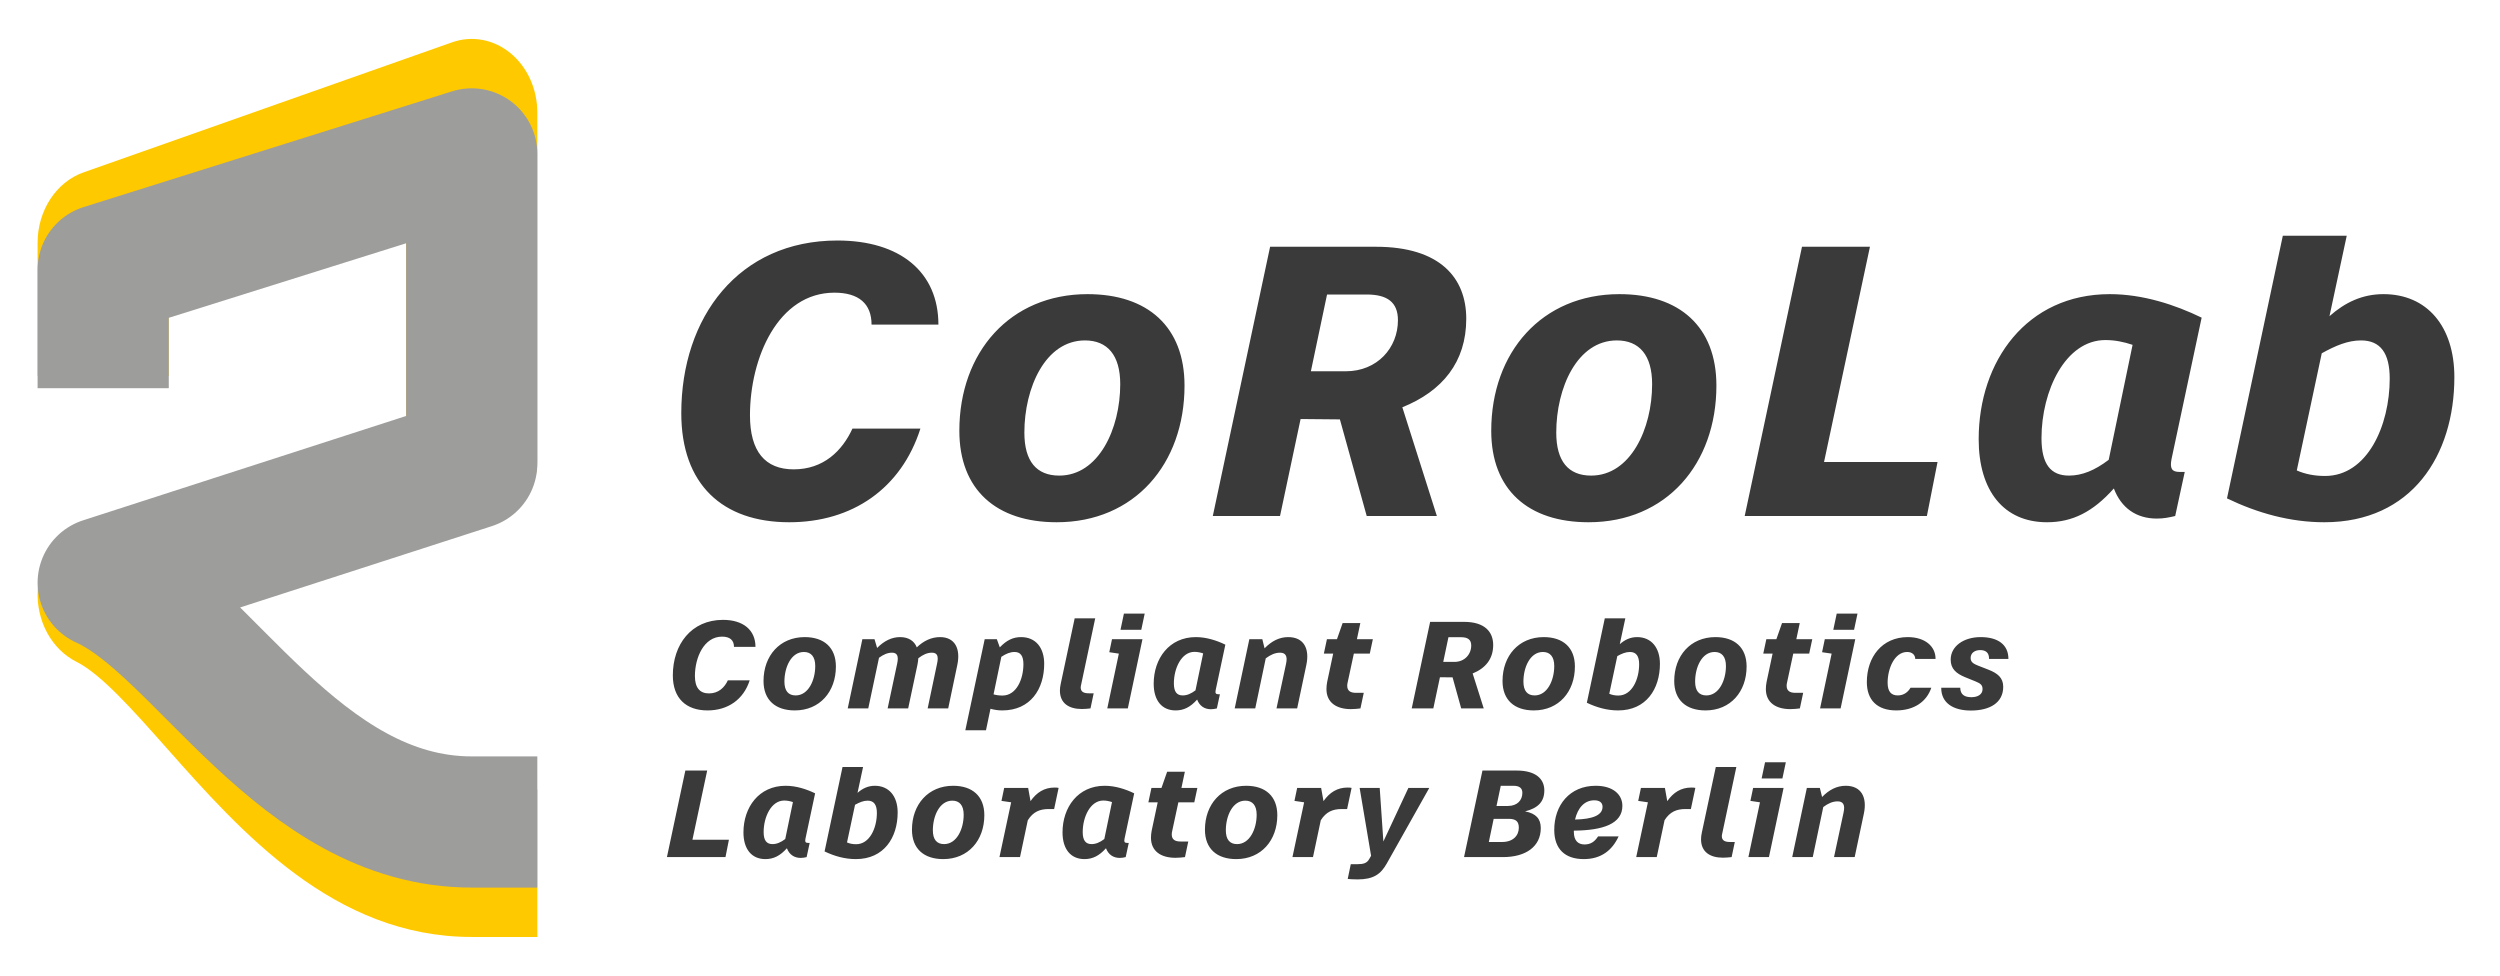
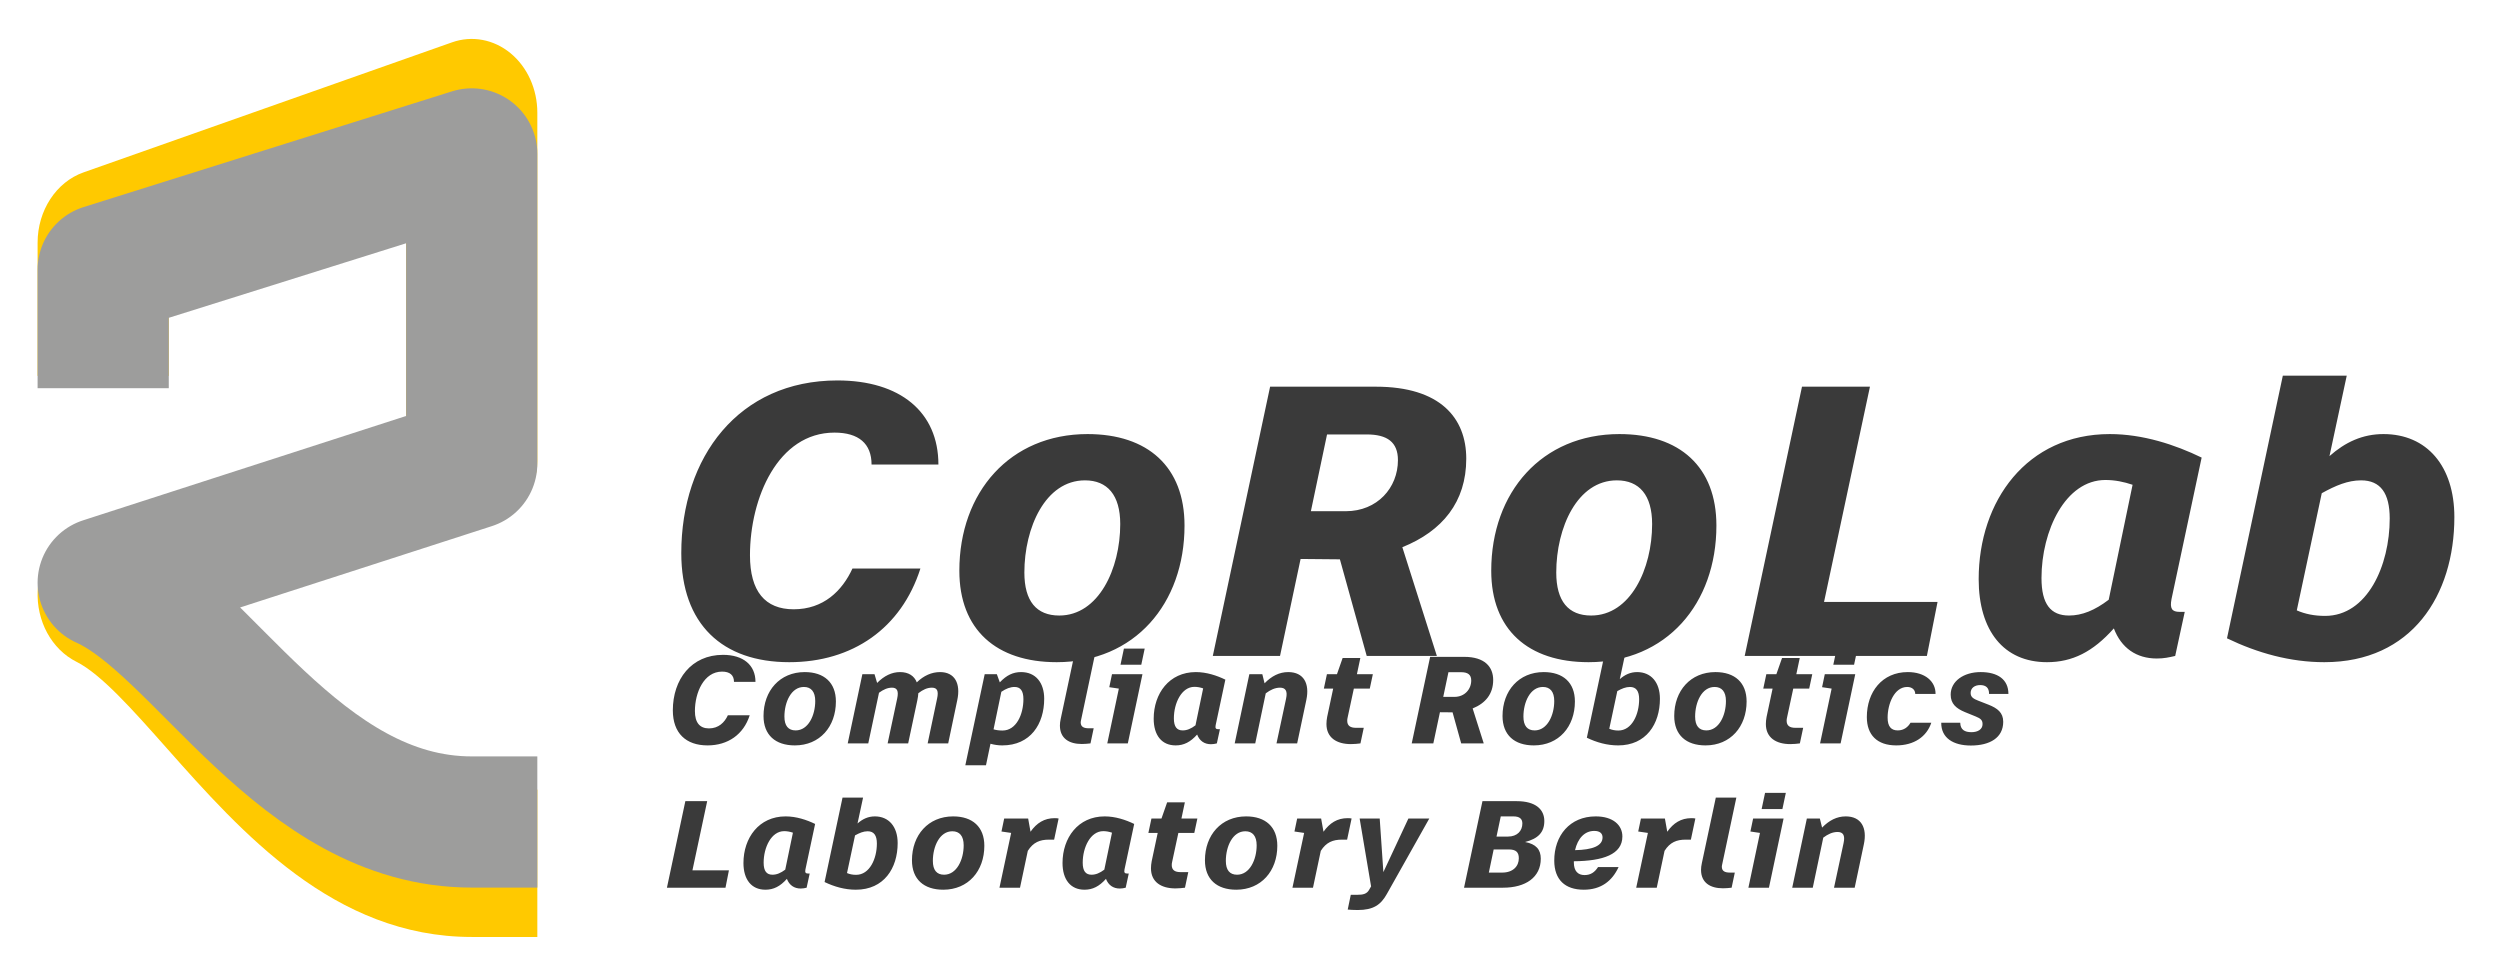
<svg xmlns="http://www.w3.org/2000/svg" viewBox="0 0 571.7 223.17" role="img" aria-label="CoRoLab – Compliant Robotics Laboratory Berlin">
  <path d="M122.876,214.266h-15c-31.464,0-52.698-23.945-69.76-43.186-7.721-8.707-15.014-16.93-20.626-19.741-5.675-2.842-9.204-9.321-8.872-16.293.332-6.972,4.455-12.991,10.367-15.137l73.89-21.821v-49.371l-54.279,19.154v18.079H8.598v-30.451c0-7.362,4.253-13.873,10.505-16.079L103.382,9.679c4.556-1.609,9.522-.682,13.371,2.493,3.85,3.175,6.124,8.221,6.124,13.586v79.596c0,7.312-4.196,8.79-10.389,11.037l-61.575,19.899c1.478,1.641,6.96,9.314,8.456,11,14.504,16.357,29.502,33.269,48.508,33.269h15v33.707Z" fill="#ffc900" />
  <path d="M23.597,73.769v-12.101l84.279-26.471v70.842l-84.279,27.228c22.622,10.084,44.801,54.707,84.279,54.707" fill="none" stroke="#9d9d9c" stroke-linecap="square" stroke-linejoin="round" stroke-width="30" />
-   <path d="M180.492 119.428C194.94 119.428 206.112 111.7 210.48 98.008H194.94C192.588 103.132 188.304 107.332 181.5 107.332C174.948 107.332 171.504 103.216 171.504 94.984C171.504 81.88 177.888 66.928 190.824 66.928C196.368 66.928 199.308 69.448 199.308 74.236H214.596C214.596 62.224 205.86 55 191.496 55C168.9 55 155.796 72.556 155.796 94.48C155.796 110.776 165.204 119.428 180.492 119.428Z M241.644 119.428C259.452 119.428 270.876 106.072 270.876 88.18C270.876 74.74 262.476 67.264 248.7 67.264C230.976 67.264 219.384 80.536 219.384 98.512C219.384 112.036 227.868 119.428 241.644 119.428ZM242.232 108.76C237.024 108.76 234.252 105.484 234.252 98.932C234.252 88.684 239.04 77.848 248.112 77.848C253.236 77.848 256.176 81.208 256.176 87.844C256.176 98.092 251.22 108.76 242.232 108.76Z M335.304 72.892C335.304 63.568 329.34 56.428 314.64 56.428H290.448L277.344 118.0H292.716L297.42 95.824L306.408 95.908L312.54 118.0H328.584L320.688 93.136C329.844 89.44 335.304 82.804 335.304 72.892ZM312.54 67.348C317.244 67.348 319.68 69.112 319.68 73.228C319.68 79.528 314.976 84.904 307.752 84.904H299.772L303.468 67.348Z M363.276 119.428C381.084 119.428 392.508 106.072 392.508 88.18C392.508 74.74 384.108 67.264 370.332 67.264C352.608 67.264 341.016 80.536 341.016 98.512C341.016 112.036 349.5 119.428 363.276 119.428ZM363.864 108.76C358.656 108.76 355.884 105.484 355.884 98.932C355.884 88.684 360.672 77.848 369.744 77.848C374.868 77.848 377.808 81.208 377.808 87.844C377.808 98.092 372.852 108.76 363.864 108.76Z M440.64 118.0 443.076 105.652H417.12L427.62 56.428H412.08L398.976 118.0Z M503.472 72.64C497.424 69.7 490.032 67.264 482.472 67.264C463.488 67.264 452.484 82.552 452.484 100.444C452.484 112.204 458.196 119.428 468.108 119.428C473.904 119.428 478.608 117.076 483.396 111.7C485.076 116.152 488.52 118.588 493.224 118.588C494.82 118.588 495.996 118.336 497.424 118.0L499.608 107.92H498.432C496.668 107.92 496.164 107.164 496.584 104.98ZM466.848 100.192C466.848 89.356 472.308 77.764 481.464 77.764C483.648 77.764 485.664 78.184 487.68 78.856L482.22 105.148C479.028 107.584 476.088 108.76 473.148 108.76C468.948 108.76 466.848 106.156 466.848 100.192Z M545.052 67.264C540.264 67.264 536.316 69.112 532.704 72.304L536.652 53.908H522.036L509.268 113.968C516.24 117.328 523.716 119.428 531.528 119.428C551.52 119.428 561.264 104.14 561.264 86.248C561.264 74.572 554.964 67.264 545.052 67.264ZM531.696 108.844C529.26 108.844 527.16 108.424 525.228 107.584L530.94 80.788C534.132 79.024 536.904 77.848 539.928 77.848C544.38 77.848 546.48 80.788 546.48 86.584C546.48 97.336 541.356 108.844 531.696 108.844Z" fill="#3a3a3a" />
-   <path d="M161.801 162.459C166.445 162.459 170.036 159.975 171.44 155.574H166.445C165.689 157.221 164.312 158.571 162.125 158.571C160.019 158.571 158.912 157.248 158.912 154.602C158.912 150.39 160.964 145.584 165.122 145.584C166.904 145.584 167.849 146.394 167.849 147.933H172.763C172.763 144.072 169.955 141.75 165.338 141.75C158.075 141.75 153.863 147.393 153.863 154.44C153.863 159.678 156.887 162.459 161.801 162.459Z M181.757 162.459C187.481 162.459 191.153 158.166 191.153 152.415C191.153 148.095 188.453 145.692 184.025 145.692C178.328 145.692 174.602 149.958 174.602 155.736C174.602 160.083 177.329 162.459 181.757 162.459ZM181.946 159.03C180.272 159.03 179.381 157.977 179.381 155.871C179.381 152.577 180.92 149.094 183.836 149.094C185.483 149.094 186.428 150.174 186.428 152.307C186.428 155.601 184.835 159.03 181.946 159.03Z M214.97 145.692C213.053 145.692 211.244 146.502 209.651 148.041C209.084 146.583 207.788 145.692 205.817 145.692C203.927 145.692 202.172 146.556 200.579 148.176L199.985 146.178H197.204L193.856 162.0H198.554L201.011 150.417C202.01 149.688 202.955 149.256 203.981 149.256C205.142 149.256 205.547 149.985 205.169 151.74L202.982 162.0H207.68L209.786 152.091C209.894 151.551 209.975 151.011 210.002 150.525C211.055 149.715 212.027 149.256 213.107 149.256C214.322 149.256 214.673 150.012 214.295 151.74L212.135 162.0H216.833L218.912 152.091C219.722 148.311 218.345 145.692 214.97 145.692Z M233.495 145.692C231.686 145.692 230.201 146.394 228.635 148.041L227.96 146.178H225.179L220.751 166.995H225.476L226.502 162.081C227.366 162.324 228.257 162.459 229.202 162.459C235.655 162.459 238.787 157.572 238.787 151.794C238.787 148.149 236.87 145.692 233.495 145.692ZM229.256 159.057C228.527 159.057 227.852 158.976 227.204 158.787L228.986 150.201C230.066 149.472 231.038 149.094 232.01 149.094C233.36 149.094 234.035 149.985 234.035 151.875C234.035 155.358 232.415 159.057 229.256 159.057Z M247.376 162.135C248.024 162.135 248.645 162.081 249.374 162.0L250.103 158.544H248.996C247.889 158.544 247.133 158.247 247.133 157.194C247.133 157.005 247.187 156.789 247.241 156.546L250.454 141.399H245.756L242.57 156.357C242.435 156.951 242.381 157.464 242.381 157.923C242.381 160.839 244.46 162.135 247.376 162.135Z M257.018 140.319 256.235 144.018H260.987L261.77 140.319ZM254.291 146.178 253.67 149.148 255.857 149.472 253.211 162.0H257.909L261.257 146.178Z M280.214 147.42C278.27 146.475 275.894 145.692 273.464 145.692C267.362 145.692 263.825 150.606 263.825 156.357C263.825 160.137 265.661 162.459 268.847 162.459C270.71 162.459 272.222 161.703 273.761 159.975C274.301 161.406 275.408 162.189 276.92 162.189C277.433 162.189 277.811 162.108 278.27 162.0L278.972 158.76H278.594C278.027 158.76 277.865 158.517 278 157.815ZM268.442 156.276C268.442 152.793 270.197 149.067 273.14 149.067C273.842 149.067 274.49 149.202 275.138 149.418L273.383 157.869C272.357 158.652 271.412 159.03 270.467 159.03C269.117 159.03 268.442 158.193 268.442 156.276Z M294.581 145.692C292.556 145.692 290.774 146.61 289.181 148.257L288.668 146.178H285.698L282.35 162.0H287.048L289.451 150.552C290.531 149.742 291.584 149.256 292.718 149.256C293.933 149.256 294.5 149.958 294.095 151.794L291.908 162.0H296.633L298.739 152.037C299.522 148.311 298.145 145.692 294.581 145.692Z M313.241 149.472 313.943 146.178H310.298L311.081 142.479H307.031L305.735 146.178H303.44L302.738 149.472H304.871L303.494 155.952C303.386 156.519 303.332 157.059 303.332 157.572C303.332 160.704 305.681 162.162 308.921 162.162C309.731 162.162 310.433 162.081 311.108 162.0L311.864 158.436H310.082C308.813 158.436 308.084 157.977 308.084 156.816C308.084 156.573 308.111 156.33 308.192 156.006L309.596 149.472Z  M341.462 147.501C341.462 144.504 339.545 142.209 334.82 142.209H327.044L322.832 162.0H327.773L329.285 154.872L332.174 154.899L334.145 162.0H339.302L336.764 154.008C339.707 152.82 341.462 150.687 341.462 147.501ZM334.145 145.719C335.657 145.719 336.44 146.286 336.44 147.609C336.44 149.634 334.928 151.362 332.606 151.362H330.041L331.229 145.719Z M350.753 162.459C356.477 162.459 360.149 158.166 360.149 152.415C360.149 148.095 357.449 145.692 353.021 145.692C347.324 145.692 343.598 149.958 343.598 155.736C343.598 160.083 346.325 162.459 350.753 162.459ZM350.942 159.03C349.268 159.03 348.377 157.977 348.377 155.871C348.377 152.577 349.916 149.094 352.832 149.094C354.479 149.094 355.424 150.174 355.424 152.307C355.424 155.601 353.831 159.03 350.942 159.03Z M374.381 145.692C372.842 145.692 371.573 146.286 370.412 147.312L371.681 141.399H366.983L362.879 160.704C365.12 161.784 367.523 162.459 370.034 162.459C376.46 162.459 379.592 157.545 379.592 151.794C379.592 148.041 377.567 145.692 374.381 145.692ZM370.088 159.057C369.305 159.057 368.63 158.922 368.009 158.652L369.845 150.039C370.871 149.472 371.762 149.094 372.734 149.094C374.165 149.094 374.84 150.039 374.84 151.902C374.84 155.358 373.193 159.057 370.088 159.057Z M390.017 162.459C395.741 162.459 399.413 158.166 399.413 152.415C399.413 148.095 396.713 145.692 392.285 145.692C386.588 145.692 382.862 149.958 382.862 155.736C382.862 160.083 385.589 162.459 390.017 162.459ZM390.206 159.03C388.532 159.03 387.641 157.977 387.641 155.871C387.641 152.577 389.18 149.094 392.096 149.094C393.743 149.094 394.688 150.174 394.688 152.307C394.688 155.601 393.095 159.03 390.206 159.03Z M413.726 149.472 414.428 146.178H410.783L411.566 142.479H407.516L406.22 146.178H403.925L403.223 149.472H405.356L403.979 155.952C403.871 156.519 403.817 157.059 403.817 157.572C403.817 160.704 406.166 162.162 409.406 162.162C410.216 162.162 410.918 162.081 411.593 162.0L412.349 158.436H410.567C409.298 158.436 408.569 157.977 408.569 156.816C408.569 156.573 408.596 156.33 408.677 156.006L410.081 149.472Z M420.02 140.319 419.237 144.018H423.989L424.772 140.319ZM417.293 146.178 416.672 149.148 418.859 149.472 416.213 162.0H420.911L424.259 146.178Z M433.631 162.459C437.708 162.459 440.597 160.461 441.65 157.275H436.898C436.331 158.247 435.386 159.03 433.982 159.03C432.47 159.03 431.66 158.139 431.66 156.114C431.66 152.955 433.199 149.094 436.142 149.094C437.276 149.094 437.978 149.769 437.978 150.687H442.622C442.649 147.798 440.192 145.692 436.277 145.692C430.391 145.692 426.908 150.255 426.908 155.979C426.908 160.056 429.257 162.459 433.631 162.459Z M450.698 162.486C455.045 162.486 458.096 160.704 458.096 157.059C458.096 154.953 456.773 153.954 454.721 153.144L452.372 152.226C451.373 151.821 450.644 151.47 450.644 150.471C450.644 149.337 451.562 148.662 452.831 148.662C454.1 148.662 454.883 149.256 454.856 150.687H459.284C459.284 147.366 456.827 145.692 452.939 145.692C449.024 145.692 446.081 147.798 446.081 150.849C446.081 152.928 447.323 154.008 449.348 154.845L451.805 155.844C452.939 156.303 453.371 156.681 453.371 157.599C453.371 158.787 452.291 159.435 450.833 159.435C449.321 159.435 448.295 158.895 448.268 157.275H443.921C443.894 160.785 446.702 162.486 450.698 162.486Z M165.905 196.0 166.688 192.031H158.345L161.72 176.209H156.725L152.513 196.0Z M186.401 181.42C184.457 180.475 182.081 179.692 179.651 179.692C173.549 179.692 170.012 184.606 170.012 190.357C170.012 194.137 171.848 196.459 175.034 196.459C176.897 196.459 178.409 195.703 179.948 193.975C180.488 195.406 181.595 196.189 183.107 196.189C183.62 196.189 183.998 196.108 184.457 196.0L185.159 192.76H184.781C184.214 192.76 184.052 192.517 184.187 191.815ZM174.629 190.276C174.629 186.793 176.384 183.067 179.327 183.067C180.029 183.067 180.677 183.202 181.325 183.418L179.57 191.869C178.544 192.652 177.599 193.03 176.654 193.03C175.304 193.03 174.629 192.193 174.629 190.276Z M200.066 179.692C198.527 179.692 197.258 180.286 196.097 181.312L197.366 175.399H192.668L188.564 194.704C190.805 195.784 193.208 196.459 195.719 196.459C202.145 196.459 205.277 191.545 205.277 185.794C205.277 182.041 203.252 179.692 200.066 179.692ZM195.773 193.057C194.99 193.057 194.315 192.922 193.694 192.652L195.53 184.039C196.556 183.472 197.447 183.094 198.419 183.094C199.85 183.094 200.525 184.039 200.525 185.902C200.525 189.358 198.878 193.057 195.773 193.057Z M215.702 196.459C221.426 196.459 225.098 192.166 225.098 186.415C225.098 182.095 222.398 179.692 217.97 179.692C212.273 179.692 208.547 183.958 208.547 189.736C208.547 194.083 211.274 196.459 215.702 196.459ZM215.891 193.03C214.217 193.03 213.326 191.977 213.326 189.871C213.326 186.577 214.865 183.094 217.781 183.094C219.428 183.094 220.373 184.174 220.373 186.307C220.373 189.601 218.78 193.03 215.891 193.03Z M241.166 180.097C238.817 180.097 237.062 181.204 235.658 183.202L235.118 180.178H229.637L229.016 183.148L231.23 183.472L228.557 196.0H233.255L235.037 187.576C236.279 185.605 237.818 185.011 239.843 185.011H241.058L242.084 180.178C241.895 180.124 241.598 180.097 241.166 180.097Z M259.367 181.42C257.423 180.475 255.047 179.692 252.617 179.692C246.515 179.692 242.978 184.606 242.978 190.357C242.978 194.137 244.814 196.459 248 196.459C249.863 196.459 251.375 195.703 252.914 193.975C253.454 195.406 254.561 196.189 256.073 196.189C256.586 196.189 256.964 196.108 257.423 196.0L258.125 192.76H257.747C257.18 192.76 257.018 192.517 257.153 191.815ZM247.595 190.276C247.595 186.793 249.35 183.067 252.293 183.067C252.995 183.067 253.643 183.202 254.291 183.418L252.536 191.869C251.51 192.652 250.565 193.03 249.62 193.03C248.27 193.03 247.595 192.193 247.595 190.276Z M273.113 183.472 273.815 180.178H270.17L270.953 176.479H266.903L265.607 180.178H263.312L262.61 183.472H264.743L263.366 189.952C263.258 190.519 263.204 191.059 263.204 191.572C263.204 194.704 265.553 196.162 268.793 196.162C269.603 196.162 270.305 196.081 270.98 196.0L271.736 192.436H269.954C268.685 192.436 267.956 191.977 267.956 190.816C267.956 190.573 267.983 190.33 268.064 190.006L269.468 183.472Z M282.701 196.459C288.425 196.459 292.097 192.166 292.097 186.415C292.097 182.095 289.397 179.692 284.969 179.692C279.272 179.692 275.546 183.958 275.546 189.736C275.546 194.083 278.273 196.459 282.701 196.459ZM282.89 193.03C281.216 193.03 280.325 191.977 280.325 189.871C280.325 186.577 281.864 183.094 284.78 183.094C286.427 183.094 287.372 184.174 287.372 186.307C287.372 189.601 285.779 193.03 282.89 193.03Z M308.165 180.097C305.816 180.097 304.061 181.204 302.657 183.202L302.117 180.178H296.636L296.015 183.148L298.229 183.472L295.556 196.0H300.254L302.036 187.576C303.278 185.605 304.817 185.011 306.842 185.011H308.057L309.083 180.178C308.894 180.124 308.597 180.097 308.165 180.097Z M310.463 201.103C314.081 201.103 315.755 199.915 317.132 197.458L326.852 180.178H322.073L316.349 192.436L315.512 180.178H310.922L313.541 195.703L313.136 196.405C312.596 197.458 311.651 197.62 310.436 197.62H308.897L308.195 200.995C308.681 201.049 309.491 201.103 310.463 201.103Z  M343.706 196.0C348.89 196.0 352.346 193.624 352.346 189.358C352.346 187.252 351.239 186.01 348.755 185.551C351.698 184.795 353.156 183.364 353.156 180.745C353.156 178.153 351.239 176.209 346.838 176.209H339.008L334.796 196.0ZM343.193 179.692H346.082C347.54 179.692 348.134 180.286 348.134 181.312C348.134 182.986 346.973 184.309 344.84 184.309H342.221ZM341.573 187.252H345.029C346.703 187.252 347.324 187.9 347.324 189.277C347.324 191.086 346.001 192.544 343.517 192.544H340.466Z M362.339 193.111C360.854 193.111 359.909 192.193 359.909 190.249V189.952C366.578 189.898 371.006 188.386 371.006 184.282C371.006 181.69 368.873 179.692 364.904 179.692C358.991 179.692 355.4 184.093 355.427 189.844C355.454 194.164 357.884 196.459 362.177 196.459C366.119 196.459 368.657 194.488 370.142 191.275H365.444C364.661 192.49 363.743 193.111 362.339 193.111ZM364.58 183.013C365.876 183.013 366.47 183.607 366.47 184.498C366.47 186.442 364.175 187.333 360.179 187.414C360.8 184.741 362.339 183.013 364.58 183.013Z M386.777 180.097C384.428 180.097 382.673 181.204 381.269 183.202L380.729 180.178H375.248L374.627 183.148L376.841 183.472L374.168 196.0H378.866L380.648 187.576C381.89 185.605 383.429 185.011 385.454 185.011H386.669L387.695 180.178C387.506 180.124 387.209 180.097 386.777 180.097Z M393.989 196.135C394.637 196.135 395.258 196.081 395.987 196.0L396.716 192.544H395.609C394.502 192.544 393.746 192.247 393.746 191.194C393.746 191.005 393.8 190.789 393.854 190.546L397.067 175.399H392.369L389.183 190.357C389.048 190.951 388.994 191.464 388.994 191.923C388.994 194.839 391.073 196.135 393.989 196.135Z M403.631 174.319 402.848 178.018H407.6L408.383 174.319ZM400.904 180.178 400.283 183.148 402.47 183.472 399.824 196.0H404.522L407.87 180.178Z M422.075 179.692C420.05 179.692 418.268 180.61 416.675 182.257L416.162 180.178H413.192L409.844 196.0H414.542L416.945 184.552C418.025 183.742 419.078 183.256 420.212 183.256C421.427 183.256 421.994 183.958 421.589 185.794L419.402 196.0H424.127L426.233 186.037C427.016 182.311 425.639 179.692 422.075 179.692Z" fill="#3a3a3a" />
+   <path d="M180.492 151.428C194.94 151.428 206.112 143.7 210.48 130.008H194.94C192.588 135.132 188.304 139.332 181.5 139.332C174.948 139.332 171.504 135.216 171.504 126.984C171.504 113.88 177.888 98.928 190.824 98.928C196.368 98.928 199.308 101.448 199.308 106.236H214.596C214.596 94.224 205.86 87.0 191.496 87.0C168.9 87.0 155.796 104.556 155.796 126.48C155.796 142.776 165.204 151.428 180.492 151.428Z M241.644 151.428C259.452 151.428 270.876 138.072 270.876 120.18C270.876 106.74 262.476 99.264 248.7 99.264C230.976 99.264 219.384 112.536 219.384 130.512C219.384 144.036 227.868 151.428 241.644 151.428ZM242.232 140.76C237.024 140.76 234.252 137.484 234.252 130.932C234.252 120.684 239.04 109.848 248.112 109.848C253.236 109.848 256.176 113.208 256.176 119.844C256.176 130.092 251.22 140.76 242.232 140.76Z M335.304 104.892C335.304 95.568 329.34 88.428 314.64 88.428H290.448L277.344 150.0H292.716L297.42 127.824L306.408 127.908L312.54 150.0H328.584L320.688 125.136C329.844 121.44 335.304 114.804 335.304 104.892ZM312.54 99.348C317.244 99.348 319.68 101.112 319.68 105.228C319.68 111.528 314.976 116.904 307.752 116.904H299.772L303.468 99.348Z M363.276 151.428C381.084 151.428 392.508 138.072 392.508 120.18C392.508 106.74 384.108 99.264 370.332 99.264C352.608 99.264 341.016 112.536 341.016 130.512C341.016 144.036 349.5 151.428 363.276 151.428ZM363.864 140.76C358.656 140.76 355.884 137.484 355.884 130.932C355.884 120.684 360.672 109.848 369.744 109.848C374.868 109.848 377.808 113.208 377.808 119.844C377.808 130.092 372.852 140.76 363.864 140.76Z M440.64 150.0 443.076 137.652H417.12L427.62 88.428H412.08L398.976 150.0Z M503.472 104.64C497.424 101.7 490.032 99.264 482.472 99.264C463.488 99.264 452.484 114.552 452.484 132.444C452.484 144.204 458.196 151.428 468.108 151.428C473.904 151.428 478.608 149.076 483.396 143.7C485.076 148.152 488.52 150.588 493.224 150.588C494.82 150.588 495.996 150.336 497.424 150.0L499.608 139.92H498.432C496.668 139.92 496.164 139.164 496.584 136.98ZM466.848 132.192C466.848 121.356 472.308 109.764 481.464 109.764C483.648 109.764 485.664 110.184 487.68 110.856L482.22 137.148C479.028 139.584 476.088 140.76 473.148 140.76C468.948 140.76 466.848 138.156 466.848 132.192Z M545.052 99.264C540.264 99.264 536.316 101.112 532.704 104.304L536.652 85.908H522.036L509.268 145.968C516.24 149.328 523.716 151.428 531.528 151.428C551.52 151.428 561.264 136.14 561.264 118.248C561.264 106.572 554.964 99.264 545.052 99.264ZM531.696 140.844C529.26 140.844 527.16 140.424 525.228 139.584L530.94 112.788C534.132 111.024 536.904 109.848 539.928 109.848C544.38 109.848 546.48 112.788 546.48 118.584C546.48 129.336 541.356 140.844 531.696 140.844Z" fill="#3a3a3a" />
+   <path d="M161.801 170.459C166.445 170.459 170.036 167.975 171.44 163.574H166.445C165.689 165.221 164.312 166.571 162.125 166.571C160.019 166.571 158.912 165.248 158.912 162.602C158.912 158.39 160.964 153.584 165.122 153.584C166.904 153.584 167.849 154.394 167.849 155.933H172.763C172.763 152.072 169.955 149.75 165.338 149.75C158.075 149.75 153.863 155.393 153.863 162.44C153.863 167.678 156.887 170.459 161.801 170.459Z M181.757 170.459C187.481 170.459 191.153 166.166 191.153 160.415C191.153 156.095 188.453 153.692 184.025 153.692C178.328 153.692 174.602 157.958 174.602 163.736C174.602 168.083 177.329 170.459 181.757 170.459ZM181.946 167.03C180.272 167.03 179.381 165.977 179.381 163.871C179.381 160.577 180.92 157.094 183.836 157.094C185.483 157.094 186.428 158.174 186.428 160.307C186.428 163.601 184.835 167.03 181.946 167.03Z M214.97 153.692C213.053 153.692 211.244 154.502 209.651 156.041C209.084 154.583 207.788 153.692 205.817 153.692C203.927 153.692 202.172 154.556 200.579 156.176L199.985 154.178H197.204L193.856 170.0H198.554L201.011 158.417C202.01 157.688 202.955 157.256 203.981 157.256C205.142 157.256 205.547 157.985 205.169 159.74L202.982 170.0H207.68L209.786 160.091C209.894 159.551 209.975 159.011 210.002 158.525C211.055 157.715 212.027 157.256 213.107 157.256C214.322 157.256 214.673 158.012 214.295 159.74L212.135 170.0H216.833L218.912 160.091C219.722 156.311 218.345 153.692 214.97 153.692Z M233.495 153.692C231.686 153.692 230.201 154.394 228.635 156.041L227.96 154.178H225.179L220.751 174.995H225.476L226.502 170.081C227.366 170.324 228.257 170.459 229.202 170.459C235.655 170.459 238.787 165.572 238.787 159.794C238.787 156.149 236.87 153.692 233.495 153.692ZM229.256 167.057C228.527 167.057 227.852 166.976 227.204 166.787L228.986 158.201C230.066 157.472 231.038 157.094 232.01 157.094C233.36 157.094 234.035 157.985 234.035 159.875C234.035 163.358 232.415 167.057 229.256 167.057Z M247.376 170.135C248.024 170.135 248.645 170.081 249.374 170.0L250.103 166.544H248.996C247.889 166.544 247.133 166.247 247.133 165.194C247.133 165.005 247.187 164.789 247.241 164.546L250.454 149.399H245.756L242.57 164.357C242.435 164.951 242.381 165.464 242.381 165.923C242.381 168.839 244.46 170.135 247.376 170.135Z M257.018 148.319 256.235 152.018H260.987L261.77 148.319ZM254.291 154.178 253.67 157.148 255.857 157.472 253.211 170.0H257.909L261.257 154.178Z M280.214 155.42C278.27 154.475 275.894 153.692 273.464 153.692C267.362 153.692 263.825 158.606 263.825 164.357C263.825 168.137 265.661 170.459 268.847 170.459C270.71 170.459 272.222 169.703 273.761 167.975C274.301 169.406 275.408 170.189 276.92 170.189C277.433 170.189 277.811 170.108 278.27 170.0L278.972 166.76H278.594C278.027 166.76 277.865 166.517 278 165.815ZM268.442 164.276C268.442 160.793 270.197 157.067 273.14 157.067C273.842 157.067 274.49 157.202 275.138 157.418L273.383 165.869C272.357 166.652 271.412 167.03 270.467 167.03C269.117 167.03 268.442 166.193 268.442 164.276Z M294.581 153.692C292.556 153.692 290.774 154.61 289.181 156.257L288.668 154.178H285.698L282.35 170.0H287.048L289.451 158.552C290.531 157.742 291.584 157.256 292.718 157.256C293.933 157.256 294.5 157.958 294.095 159.794L291.908 170.0H296.633L298.739 160.037C299.522 156.311 298.145 153.692 294.581 153.692Z M313.241 157.472 313.943 154.178H310.298L311.081 150.479H307.031L305.735 154.178H303.44L302.738 157.472H304.871L303.494 163.952C303.386 164.519 303.332 165.059 303.332 165.572C303.332 168.704 305.681 170.162 308.921 170.162C309.731 170.162 310.433 170.081 311.108 170.0L311.864 166.436H310.082C308.813 166.436 308.084 165.977 308.084 164.816C308.084 164.573 308.111 164.33 308.192 164.006L309.596 157.472Z  M341.462 155.501C341.462 152.504 339.545 150.209 334.82 150.209H327.044L322.832 170.0H327.773L329.285 162.872L332.174 162.899L334.145 170.0H339.302L336.764 162.008C339.707 160.82 341.462 158.687 341.462 155.501ZM334.145 153.719C335.657 153.719 336.44 154.286 336.44 155.609C336.44 157.634 334.928 159.362 332.606 159.362H330.041L331.229 153.719Z M350.753 170.459C356.477 170.459 360.149 166.166 360.149 160.415C360.149 156.095 357.449 153.692 353.021 153.692C347.324 153.692 343.598 157.958 343.598 163.736C343.598 168.083 346.325 170.459 350.753 170.459ZM350.942 167.03C349.268 167.03 348.377 165.977 348.377 163.871C348.377 160.577 349.916 157.094 352.832 157.094C354.479 157.094 355.424 158.174 355.424 160.307C355.424 163.601 353.831 167.03 350.942 167.03Z M374.381 153.692C372.842 153.692 371.573 154.286 370.412 155.312L371.681 149.399H366.983L362.879 168.704C365.12 169.784 367.523 170.459 370.034 170.459C376.46 170.459 379.592 165.545 379.592 159.794C379.592 156.041 377.567 153.692 374.381 153.692ZM370.088 167.057C369.305 167.057 368.63 166.922 368.009 166.652L369.845 158.039C370.871 157.472 371.762 157.094 372.734 157.094C374.165 157.094 374.84 158.039 374.84 159.902C374.84 163.358 373.193 167.057 370.088 167.057Z M390.017 170.459C395.741 170.459 399.413 166.166 399.413 160.415C399.413 156.095 396.713 153.692 392.285 153.692C386.588 153.692 382.862 157.958 382.862 163.736C382.862 168.083 385.589 170.459 390.017 170.459ZM390.206 167.03C388.532 167.03 387.641 165.977 387.641 163.871C387.641 160.577 389.18 157.094 392.096 157.094C393.743 157.094 394.688 158.174 394.688 160.307C394.688 163.601 393.095 167.03 390.206 167.03Z M413.726 157.472 414.428 154.178H410.783L411.566 150.479H407.516L406.22 154.178H403.925L403.223 157.472H405.356L403.979 163.952C403.871 164.519 403.817 165.059 403.817 165.572C403.817 168.704 406.166 170.162 409.406 170.162C410.216 170.162 410.918 170.081 411.593 170.0L412.349 166.436H410.567C409.298 166.436 408.569 165.977 408.569 164.816C408.569 164.573 408.596 164.33 408.677 164.006L410.081 157.472Z M420.02 148.319 419.237 152.018H423.989L424.772 148.319ZM417.293 154.178 416.672 157.148 418.859 157.472 416.213 170.0H420.911L424.259 154.178Z M433.631 170.459C437.708 170.459 440.597 168.461 441.65 165.275H436.898C436.331 166.247 435.386 167.03 433.982 167.03C432.47 167.03 431.66 166.139 431.66 164.114C431.66 160.955 433.199 157.094 436.142 157.094C437.276 157.094 437.978 157.769 437.978 158.687H442.622C442.649 155.798 440.192 153.692 436.277 153.692C430.391 153.692 426.908 158.255 426.908 163.979C426.908 168.056 429.257 170.459 433.631 170.459Z M450.698 170.486C455.045 170.486 458.096 168.704 458.096 165.059C458.096 162.953 456.773 161.954 454.721 161.144L452.372 160.226C451.373 159.821 450.644 159.47 450.644 158.471C450.644 157.337 451.562 156.662 452.831 156.662C454.1 156.662 454.883 157.256 454.856 158.687H459.284C459.284 155.366 456.827 153.692 452.939 153.692C449.024 153.692 446.081 155.798 446.081 158.849C446.081 160.928 447.323 162.008 449.348 162.845L451.805 163.844C452.939 164.303 453.371 164.681 453.371 165.599C453.371 166.787 452.291 167.435 450.833 167.435C449.321 167.435 448.295 166.895 448.268 165.275H443.921C443.894 168.785 446.702 170.486 450.698 170.486Z M165.905 203.0 166.688 199.031H158.345L161.72 183.209H156.725L152.513 203.0Z M186.401 188.42C184.457 187.475 182.081 186.692 179.651 186.692C173.549 186.692 170.012 191.606 170.012 197.357C170.012 201.137 171.848 203.459 175.034 203.459C176.897 203.459 178.409 202.703 179.948 200.975C180.488 202.406 181.595 203.189 183.107 203.189C183.62 203.189 183.998 203.108 184.457 203.0L185.159 199.76H184.781C184.214 199.76 184.052 199.517 184.187 198.815ZM174.629 197.276C174.629 193.793 176.384 190.067 179.327 190.067C180.029 190.067 180.677 190.202 181.325 190.418L179.57 198.869C178.544 199.652 177.599 200.03 176.654 200.03C175.304 200.03 174.629 199.193 174.629 197.276Z M200.066 186.692C198.527 186.692 197.258 187.286 196.097 188.312L197.366 182.399H192.668L188.564 201.704C190.805 202.784 193.208 203.459 195.719 203.459C202.145 203.459 205.277 198.545 205.277 192.794C205.277 189.041 203.252 186.692 200.066 186.692ZM195.773 200.057C194.99 200.057 194.315 199.922 193.694 199.652L195.53 191.039C196.556 190.472 197.447 190.094 198.419 190.094C199.85 190.094 200.525 191.039 200.525 192.902C200.525 196.358 198.878 200.057 195.773 200.057Z M215.702 203.459C221.426 203.459 225.098 199.166 225.098 193.415C225.098 189.095 222.398 186.692 217.97 186.692C212.273 186.692 208.547 190.958 208.547 196.736C208.547 201.083 211.274 203.459 215.702 203.459ZM215.891 200.03C214.217 200.03 213.326 198.977 213.326 196.871C213.326 193.577 214.865 190.094 217.781 190.094C219.428 190.094 220.373 191.174 220.373 193.307C220.373 196.601 218.78 200.03 215.891 200.03Z M241.166 187.097C238.817 187.097 237.062 188.204 235.658 190.202L235.118 187.178H229.637L229.016 190.148L231.23 190.472L228.557 203.0H233.255L235.037 194.576C236.279 192.605 237.818 192.011 239.843 192.011H241.058L242.084 187.178C241.895 187.124 241.598 187.097 241.166 187.097Z M259.367 188.42C257.423 187.475 255.047 186.692 252.617 186.692C246.515 186.692 242.978 191.606 242.978 197.357C242.978 201.137 244.814 203.459 248 203.459C249.863 203.459 251.375 202.703 252.914 200.975C253.454 202.406 254.561 203.189 256.073 203.189C256.586 203.189 256.964 203.108 257.423 203.0L258.125 199.76H257.747C257.18 199.76 257.018 199.517 257.153 198.815ZM247.595 197.276C247.595 193.793 249.35 190.067 252.293 190.067C252.995 190.067 253.643 190.202 254.291 190.418L252.536 198.869C251.51 199.652 250.565 200.03 249.62 200.03C248.27 200.03 247.595 199.193 247.595 197.276Z M273.113 190.472 273.815 187.178H270.17L270.953 183.479H266.903L265.607 187.178H263.312L262.61 190.472H264.743L263.366 196.952C263.258 197.519 263.204 198.059 263.204 198.572C263.204 201.704 265.553 203.162 268.793 203.162C269.603 203.162 270.305 203.081 270.98 203.0L271.736 199.436H269.954C268.685 199.436 267.956 198.977 267.956 197.816C267.956 197.573 267.983 197.33 268.064 197.006L269.468 190.472Z M282.701 203.459C288.425 203.459 292.097 199.166 292.097 193.415C292.097 189.095 289.397 186.692 284.969 186.692C279.272 186.692 275.546 190.958 275.546 196.736C275.546 201.083 278.273 203.459 282.701 203.459ZM282.89 200.03C281.216 200.03 280.325 198.977 280.325 196.871C280.325 193.577 281.864 190.094 284.78 190.094C286.427 190.094 287.372 191.174 287.372 193.307C287.372 196.601 285.779 200.03 282.89 200.03Z M308.165 187.097C305.816 187.097 304.061 188.204 302.657 190.202L302.117 187.178H296.636L296.015 190.148L298.229 190.472L295.556 203.0H300.254L302.036 194.576C303.278 192.605 304.817 192.011 306.842 192.011H308.057L309.083 187.178C308.894 187.124 308.597 187.097 308.165 187.097Z M310.463 208.103C314.081 208.103 315.755 206.915 317.132 204.458L326.852 187.178H322.073L316.349 199.436L315.512 187.178H310.922L313.541 202.703L313.136 203.405C312.596 204.458 311.651 204.62 310.436 204.62H308.897L308.195 207.995C308.681 208.049 309.491 208.103 310.463 208.103Z  M343.706 203.0C348.89 203.0 352.346 200.624 352.346 196.358C352.346 194.252 351.239 193.01 348.755 192.551C351.698 191.795 353.156 190.364 353.156 187.745C353.156 185.153 351.239 183.209 346.838 183.209H339.008L334.796 203.0ZM343.193 186.692H346.082C347.54 186.692 348.134 187.286 348.134 188.312C348.134 189.986 346.973 191.309 344.84 191.309H342.221ZM341.573 194.252H345.029C346.703 194.252 347.324 194.9 347.324 196.277C347.324 198.086 346.001 199.544 343.517 199.544H340.466Z M362.339 200.111C360.854 200.111 359.909 199.193 359.909 197.249V196.952C366.578 196.898 371.006 195.386 371.006 191.282C371.006 188.69 368.873 186.692 364.904 186.692C358.991 186.692 355.4 191.093 355.427 196.844C355.454 201.164 357.884 203.459 362.177 203.459C366.119 203.459 368.657 201.488 370.142 198.275H365.444C364.661 199.49 363.743 200.111 362.339 200.111ZM364.58 190.013C365.876 190.013 366.47 190.607 366.47 191.498C366.47 193.442 364.175 194.333 360.179 194.414C360.8 191.741 362.339 190.013 364.58 190.013Z M386.777 187.097C384.428 187.097 382.673 188.204 381.269 190.202L380.729 187.178H375.248L374.627 190.148L376.841 190.472L374.168 203.0H378.866L380.648 194.576C381.89 192.605 383.429 192.011 385.454 192.011H386.669L387.695 187.178C387.506 187.124 387.209 187.097 386.777 187.097Z M393.989 203.135C394.637 203.135 395.258 203.081 395.987 203.0L396.716 199.544H395.609C394.502 199.544 393.746 199.247 393.746 198.194C393.746 198.005 393.8 197.789 393.854 197.546L397.067 182.399H392.369L389.183 197.357C389.048 197.951 388.994 198.464 388.994 198.923C388.994 201.839 391.073 203.135 393.989 203.135Z M403.631 181.319 402.848 185.018H407.6L408.383 181.319ZM400.904 187.178 400.283 190.148 402.47 190.472 399.824 203.0H404.522L407.87 187.178Z M422.075 186.692C420.05 186.692 418.268 187.61 416.675 189.257L416.162 187.178H413.192L409.844 203.0H414.542L416.945 191.552C418.025 190.742 419.078 190.256 420.212 190.256C421.427 190.256 421.994 190.958 421.589 192.794L419.402 203.0H424.127L426.233 193.037C427.016 189.311 425.639 186.692 422.075 186.692Z" fill="#3a3a3a" />
</svg>
